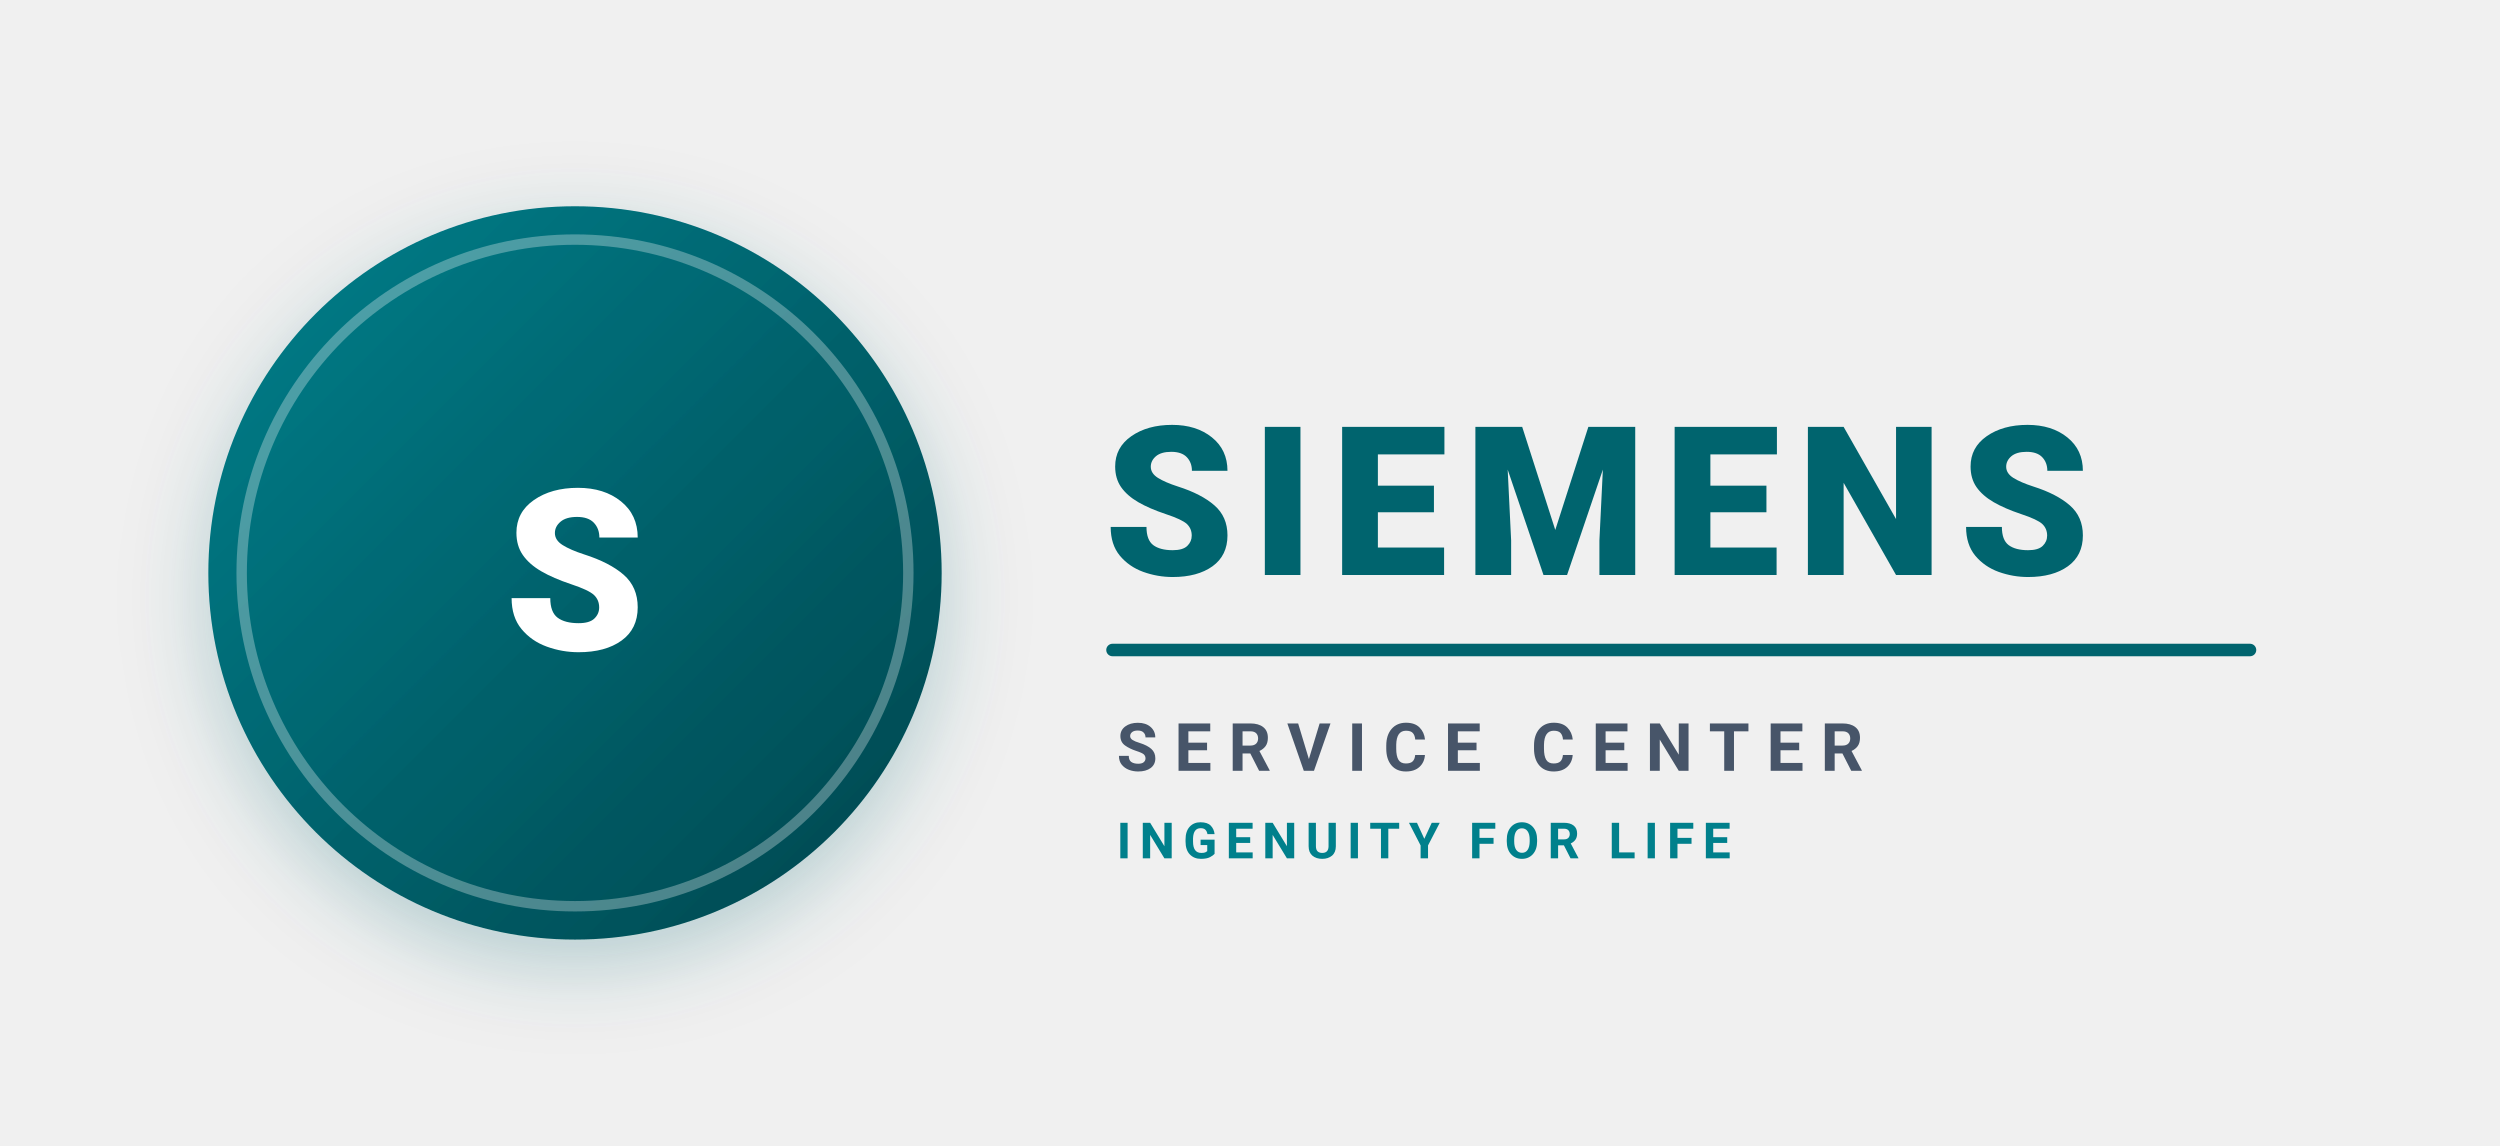
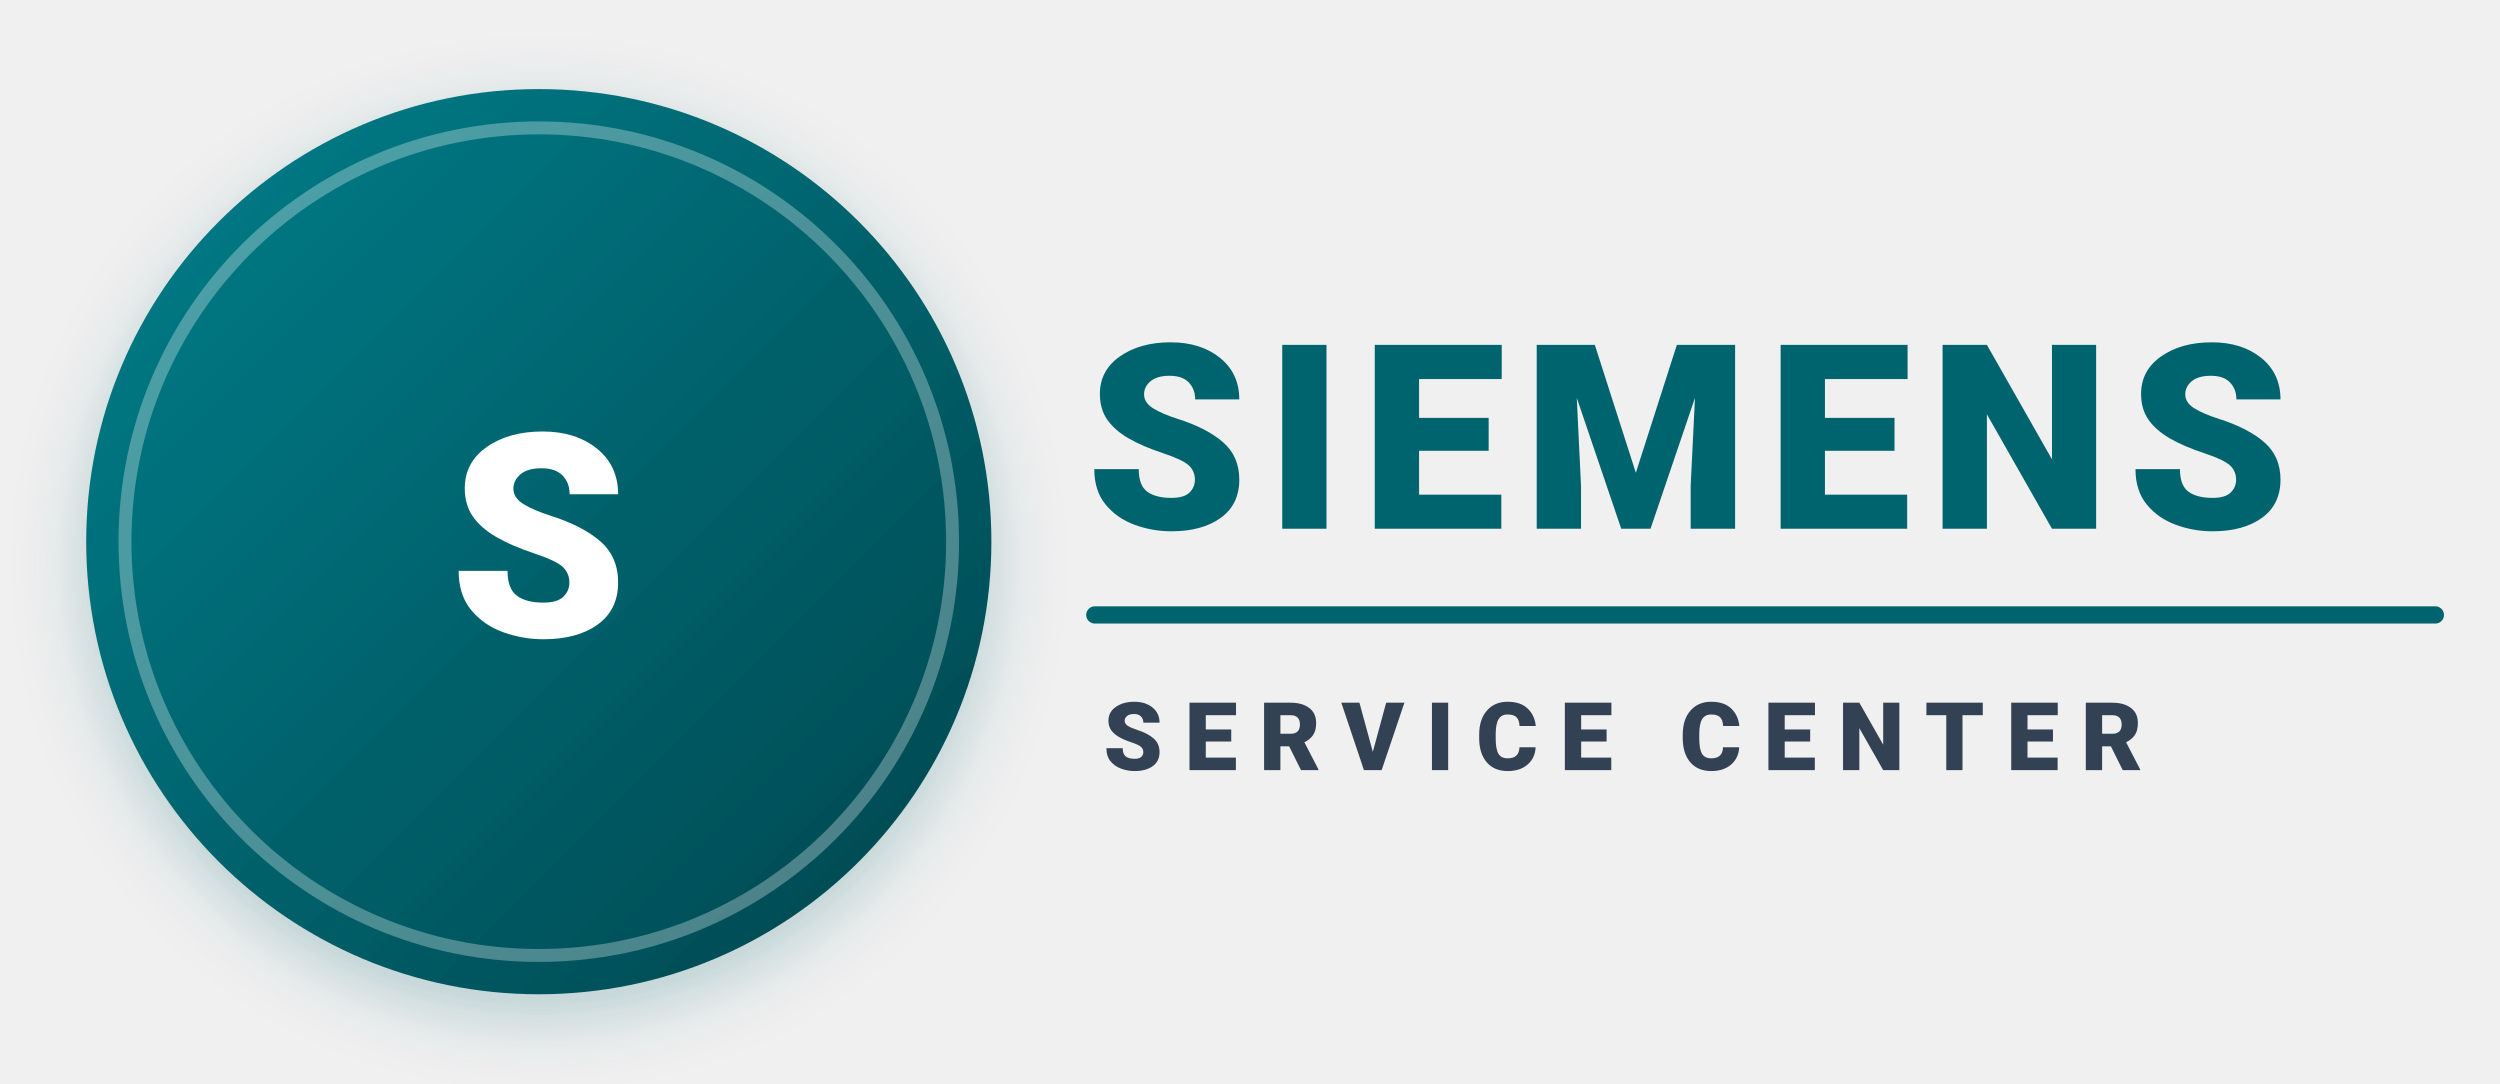
- <svg xmlns="http://www.w3.org/2000/svg" width="600" height="275" viewBox="0 0 600 275">
+ <svg xmlns="http://www.w3.org/2000/svg" width="600" height="260" viewBox="0 15 580 240">
  <defs>
    <linearGradient id="siemGrad" x1="0%" y1="0%" x2="100%" y2="100%">
      <stop offset="0%" stop-color="#00808C" />
      <stop offset="100%" stop-color="#00454D" />
    </linearGradient>
    <filter id="siemShadow" x="-20%" y="-20%" width="140%" height="140%">
-       <feDropShadow dx="0" dy="6" stdDeviation="10" flood-color="#00646E" flood-opacity="0.25" />
+       <feDropShadow dx="0" dy="5" stdDeviation="8" flood-color="#00646E" flood-opacity="0.25" />
    </filter>
  </defs>
-   <circle cx="138" cy="137.5" r="88" fill="url(#siemGrad)" filter="url(#siemShadow)" />
-   <circle cx="138" cy="137.5" r="80" fill="none" stroke="rgba(255,255,255,0.3)" stroke-width="2.5" />
-   <text x="138" y="156" font-family="'Segoe UI', Roboto, Helvetica, Arial, sans-serif" font-weight="900" font-size="54" fill="#ffffff" text-anchor="middle" letter-spacing="1">S</text>
-   <text x="265" y="138" font-family="'Segoe UI', Roboto, Helvetica, Arial, sans-serif" font-weight="900" font-size="50" fill="#00646E" letter-spacing="4">SIEMENS</text>
-   <line x1="267" y1="156" x2="540" y2="156" stroke="#00646E" stroke-width="3" stroke-linecap="round" />
-   <text x="268" y="185" font-family="'Segoe UI', Roboto, Helvetica, Arial, sans-serif" font-weight="700" font-size="16" fill="#475569" letter-spacing="4">SERVICE CENTER</text>
-   <text x="268" y="206" font-family="'Segoe UI', Roboto, Helvetica, Arial, sans-serif" font-weight="600" font-size="12" fill="#00808C" letter-spacing="2">INGENUITY FOR LIFE</text>
+   <circle cx="125" cy="135" r="105" fill="url(#siemGrad)" filter="url(#siemShadow)" />
+   <circle cx="125" cy="135" r="96" fill="none" stroke="rgba(255,255,255,0.3)" stroke-width="3" />
+   <text x="125" y="157" font-family="'Segoe UI', Roboto, Helvetica, Arial, sans-serif" font-weight="900" font-size="66" fill="#ffffff" text-anchor="middle">S</text>
+   <text x="252" y="132" font-family="'Segoe UI', Roboto, Helvetica, Arial, sans-serif" font-weight="900" font-size="60" fill="#00646E" letter-spacing="4">SIEMENS</text>
+   <line x1="254" y1="152" x2="565" y2="152" stroke="#00646E" stroke-width="4" stroke-linecap="round" />
+   <text x="256" y="188" font-family="'Segoe UI', Roboto, Helvetica, Arial, sans-serif" font-weight="800" font-size="22" fill="#334155" letter-spacing="5">SERVICE CENTER</text>
</svg>
